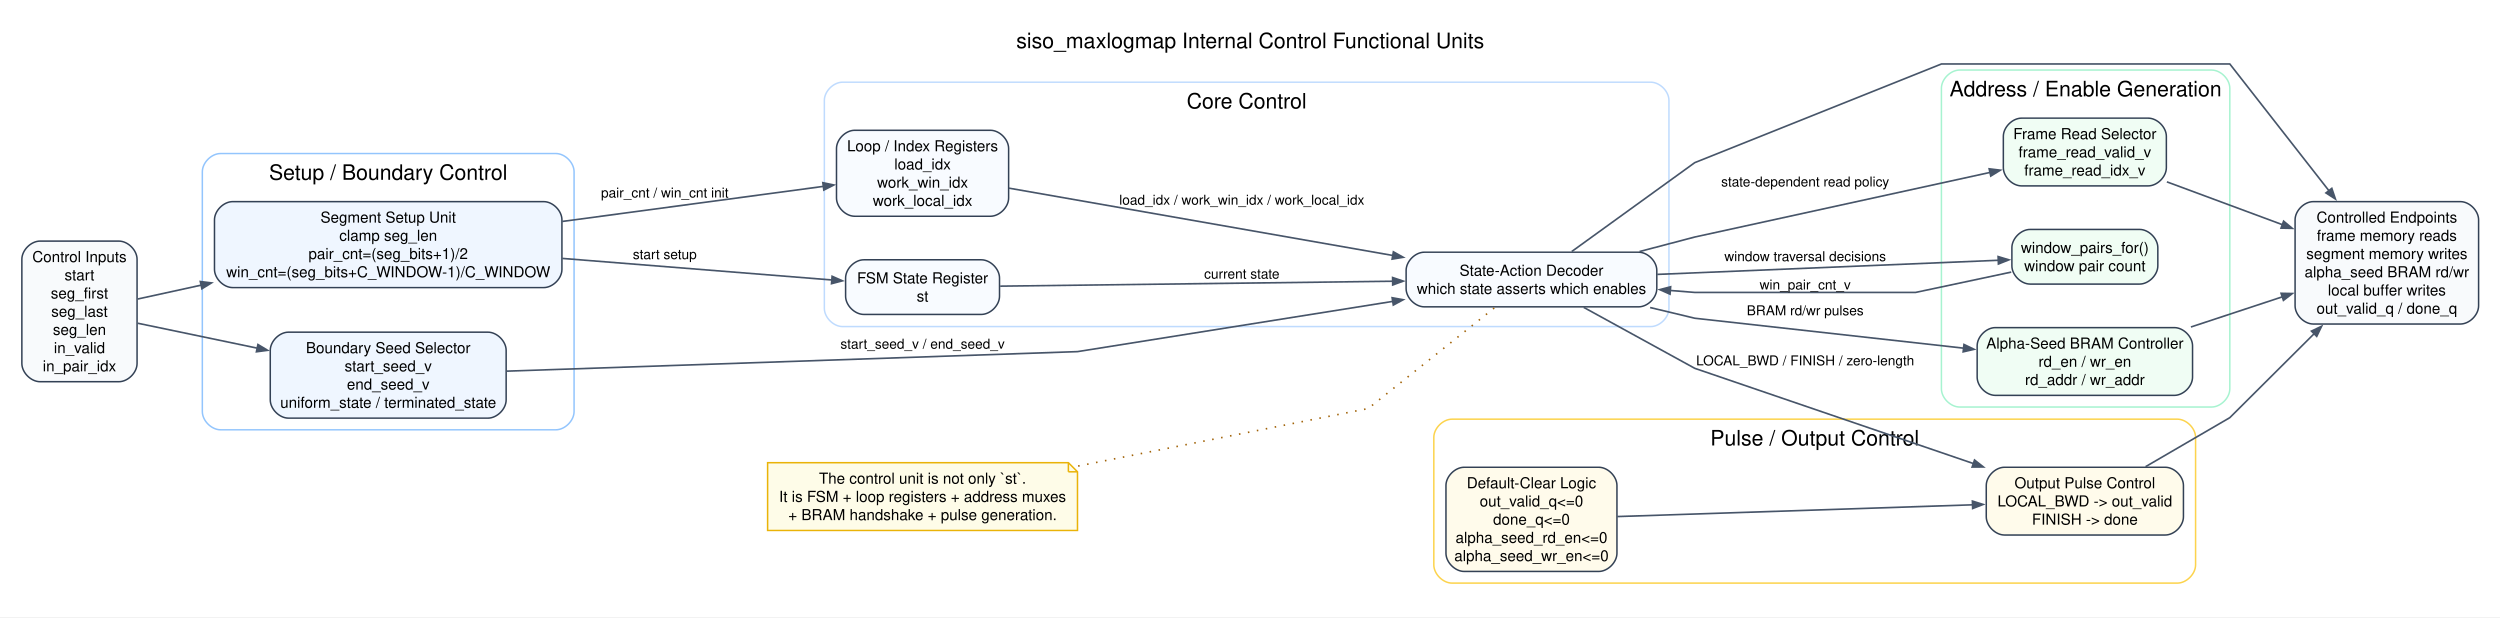
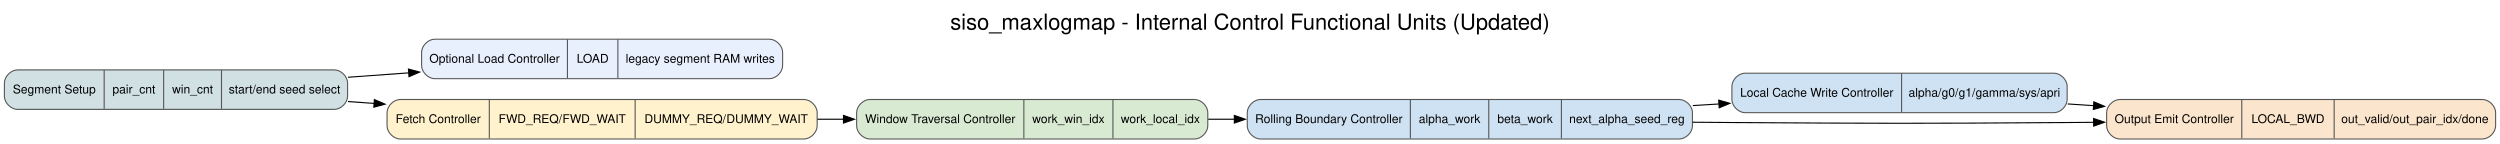
- <svg xmlns="http://www.w3.org/2000/svg" width="1647pt" height="407pt" viewBox="0.00 0.00 1647.00 407.00">
-   <g id="graph0" class="graph" transform="scale(1 1) rotate(0) translate(14.4 392.15)">
-     <polygon fill="white" stroke="none" points="-14.4,14.4 -14.4,-392.15 1632.9,-392.15 1632.9,14.4 -14.4,14.4" />
-     <text xml:space="preserve" text-anchor="middle" x="809.25" y="-360.45" font-family="Helvetica,sans-Serif" font-size="14.00">siso_maxlogmap Internal Control Functional Units</text>
-     <g id="clust1" class="cluster">
-       <path fill="white" stroke="#93c5fd" d="M130.9,-109C130.9,-109 351.8,-109 351.8,-109 357.8,-109 363.8,-115 363.8,-121 363.8,-121 363.8,-279 363.8,-279 363.8,-285 357.8,-291 351.8,-291 351.8,-291 130.9,-291 130.9,-291 124.9,-291 118.9,-285 118.9,-279 118.9,-279 118.9,-121 118.9,-121 118.9,-115 124.9,-109 130.9,-109" />
-       <text xml:space="preserve" text-anchor="middle" x="241.35" y="-273.7" font-family="Helvetica,sans-Serif" font-size="14.00">Setup / Boundary Control</text>
+ <svg xmlns="http://www.w3.org/2000/svg" width="2280pt" height="131pt" viewBox="0.00 0.00 2280.00 131.00">
+   <g id="graph0" class="graph" transform="scale(1 1) rotate(0) translate(4 127.25)">
+     <polygon fill="white" stroke="none" points="-4,4 -4,-127.25 2276,-127.25 2276,4 -4,4" />
+     <text xml:space="preserve" text-anchor="middle" x="1136" y="-100.25" font-family="Helvetica,sans-Serif" font-size="20.00">siso_maxlogmap - Internal Control Functional Units (Updated)</text>
+     <g id="node1" class="node">
+       <path fill="#d0e0e3" stroke="#555555" d="M12,-27.5C12,-27.5 301,-27.5 301,-27.5 307,-27.5 313,-33.5 313,-39.5 313,-39.5 313,-51.5 313,-51.5 313,-57.5 307,-63.5 301,-63.5 301,-63.5 12,-63.5 12,-63.5 6,-63.5 0,-57.5 0,-51.5 0,-51.5 0,-39.5 0,-39.5 0,-33.5 6,-27.5 12,-27.5" />
+       <text xml:space="preserve" text-anchor="middle" x="45.5" y="-42.05" font-family="Helvetica,sans-Serif" font-size="11.00">Segment Setup</text>
+       <polyline fill="none" stroke="#555555" points="91,-28 91,-63.5" />
+       <text xml:space="preserve" text-anchor="middle" x="118.12" y="-42.05" font-family="Helvetica,sans-Serif" font-size="11.00">pair_cnt</text>
+       <polyline fill="none" stroke="#555555" points="145.25,-28 145.25,-63.5" />
+       <text xml:space="preserve" text-anchor="middle" x="171.62" y="-42.05" font-family="Helvetica,sans-Serif" font-size="11.00">win_cnt</text>
+       <polyline fill="none" stroke="#555555" points="198,-28 198,-63.5" />
+       <text xml:space="preserve" text-anchor="middle" x="255.5" y="-42.05" font-family="Helvetica,sans-Serif" font-size="11.00">start/end seed select</text>
    </g>
-     <g id="clust2" class="cluster">
-       <path fill="white" stroke="#bfdbfe" d="M540.68,-177C540.68,-177 1073.1,-177 1073.1,-177 1079.1,-177 1085.1,-183 1085.1,-189 1085.1,-189 1085.1,-326 1085.1,-326 1085.1,-332 1079.1,-338 1073.1,-338 1073.1,-338 540.68,-338 540.68,-338 534.68,-338 528.68,-332 528.68,-326 528.68,-326 528.68,-189 528.68,-189 528.68,-183 534.68,-177 540.68,-177" />
-       <text xml:space="preserve" text-anchor="middle" x="806.89" y="-320.7" font-family="Helvetica,sans-Serif" font-size="14.00">Core Control</text>
+     <g id="node2" class="node">
+       <path fill="#e8f0fe" stroke="#555555" d="M392.5,-55.5C392.5,-55.5 697.75,-55.5 697.75,-55.5 703.75,-55.5 709.75,-61.5 709.75,-67.5 709.75,-67.5 709.75,-79.5 709.75,-79.5 709.75,-85.5 703.75,-91.5 697.75,-91.5 697.75,-91.5 392.5,-91.5 392.5,-91.5 386.5,-91.5 380.5,-85.5 380.5,-79.5 380.5,-79.5 380.5,-67.5 380.5,-67.5 380.5,-61.5 386.5,-55.5 392.5,-55.5" />
+       <text xml:space="preserve" text-anchor="middle" x="447" y="-70.05" font-family="Helvetica,sans-Serif" font-size="11.00">Optional Load Controller</text>
+       <polyline fill="none" stroke="#555555" points="513.5,-56 513.5,-91.5" />
+       <text xml:space="preserve" text-anchor="middle" x="536.5" y="-70.05" font-family="Helvetica,sans-Serif" font-size="11.00">LOAD</text>
+       <polyline fill="none" stroke="#555555" points="559.5,-56 559.5,-91.5" />
+       <text xml:space="preserve" text-anchor="middle" x="634.62" y="-70.05" font-family="Helvetica,sans-Serif" font-size="11.00">legacy segment RAM writes</text>
    </g>
-     <g id="clust3" class="cluster">
-       <path fill="white" stroke="#a7f3d0" d="M1276.6,-124C1276.6,-124 1442.6,-124 1442.6,-124 1448.6,-124 1454.6,-130 1454.6,-136 1454.6,-136 1454.6,-334 1454.6,-334 1454.6,-340 1448.6,-346 1442.6,-346 1442.6,-346 1276.6,-346 1276.6,-346 1270.6,-346 1264.6,-340 1264.6,-334 1264.6,-334 1264.6,-136 1264.6,-136 1264.6,-130 1270.6,-124 1276.6,-124" />
-       <text xml:space="preserve" text-anchor="middle" x="1359.6" y="-328.7" font-family="Helvetica,sans-Serif" font-size="14.00">Address / Enable Generation</text>
-     </g>
-     <g id="clust4" class="cluster">
-       <path fill="white" stroke="#fcd34d" d="M942.2,-8C942.2,-8 1420.05,-8 1420.05,-8 1426.05,-8 1432.05,-14 1432.05,-20 1432.05,-20 1432.05,-104 1432.05,-104 1432.05,-110 1426.05,-116 1420.05,-116 1420.05,-116 942.2,-116 942.2,-116 936.2,-116 930.2,-110 930.2,-104 930.2,-104 930.2,-20 930.2,-20 930.2,-14 936.2,-8 942.2,-8" />
-       <text xml:space="preserve" text-anchor="middle" x="1181.13" y="-98.7" font-family="Helvetica,sans-Serif" font-size="14.00">Pulse / Output Control</text>
-     </g>
-     <g id="node1" class="node">
-       <path fill="#f8fafc" stroke="#334155" d="M63.9,-233.32C63.9,-233.32 12,-233.32 12,-233.32 6,-233.32 0,-227.32 0,-221.32 0,-221.32 0,-152.68 0,-152.68 0,-146.68 6,-140.68 12,-140.68 12,-140.68 63.9,-140.68 63.9,-140.68 69.9,-140.68 75.9,-146.68 75.9,-152.68 75.9,-152.68 75.9,-221.32 75.9,-221.32 75.9,-227.32 69.9,-233.32 63.9,-233.32" />
-       <text xml:space="preserve" text-anchor="middle" x="37.95" y="-219.5" font-family="Helvetica,sans-Serif" font-size="10.00">Control Inputs</text>
-       <text xml:space="preserve" text-anchor="middle" x="37.95" y="-207.5" font-family="Helvetica,sans-Serif" font-size="10.00">start</text>
-       <text xml:space="preserve" text-anchor="middle" x="37.95" y="-195.5" font-family="Helvetica,sans-Serif" font-size="10.00">seg_first</text>
-       <text xml:space="preserve" text-anchor="middle" x="37.95" y="-183.5" font-family="Helvetica,sans-Serif" font-size="10.00">seg_last</text>
-       <text xml:space="preserve" text-anchor="middle" x="37.95" y="-171.5" font-family="Helvetica,sans-Serif" font-size="10.00">seg_len</text>
-       <text xml:space="preserve" text-anchor="middle" x="37.95" y="-159.5" font-family="Helvetica,sans-Serif" font-size="10.00">in_valid</text>
-       <text xml:space="preserve" text-anchor="middle" x="37.95" y="-147.5" font-family="Helvetica,sans-Serif" font-size="10.00">in_pair_idx</text>
+     <g id="edge1" class="edge">
+       <path fill="none" stroke="black" d="M313.36,-56.79C331.6,-58.11 350.29,-59.46 368.77,-60.8" />
+       <polygon fill="black" stroke="black" points="368.5,-64.29 378.73,-61.52 369.01,-57.31 368.5,-64.29" />
    </g>
    <g id="node3" class="node">
-       <path fill="#eff6ff" stroke="#334155" d="M343.8,-259.32C343.8,-259.32 138.9,-259.32 138.9,-259.32 132.9,-259.32 126.9,-253.32 126.9,-247.32 126.9,-247.32 126.9,-214.68 126.9,-214.68 126.9,-208.68 132.9,-202.68 138.9,-202.68 138.9,-202.68 343.8,-202.68 343.8,-202.68 349.8,-202.68 355.8,-208.68 355.8,-214.68 355.8,-214.68 355.8,-247.32 355.8,-247.32 355.8,-253.32 349.8,-259.32 343.8,-259.32" />
-       <text xml:space="preserve" text-anchor="middle" x="241.35" y="-245.5" font-family="Helvetica,sans-Serif" font-size="10.00">Segment Setup Unit</text>
-       <text xml:space="preserve" text-anchor="middle" x="241.35" y="-233.5" font-family="Helvetica,sans-Serif" font-size="10.00">clamp seg_len</text>
-       <text xml:space="preserve" text-anchor="middle" x="241.35" y="-221.5" font-family="Helvetica,sans-Serif" font-size="10.00">pair_cnt=(seg_bits+1)/2</text>
-       <text xml:space="preserve" text-anchor="middle" x="241.35" y="-209.5" font-family="Helvetica,sans-Serif" font-size="10.00">win_cnt=(seg_bits+C_WINDOW-1)/C_WINDOW</text>
+       <path fill="#fff2cc" stroke="#555555" d="M361,-0.5C361,-0.5 729.25,-0.5 729.25,-0.5 735.25,-0.5 741.25,-6.5 741.25,-12.5 741.25,-12.5 741.25,-24.5 741.25,-24.5 741.25,-30.5 735.25,-36.5 729.25,-36.5 729.25,-36.5 361,-36.5 361,-36.5 355,-36.5 349,-30.5 349,-24.5 349,-24.5 349,-12.5 349,-12.5 349,-6.5 355,-0.5 361,-0.5" />
+       <text xml:space="preserve" text-anchor="middle" x="395.62" y="-15.05" font-family="Helvetica,sans-Serif" font-size="11.00">Fetch Controller</text>
+       <polyline fill="none" stroke="#555555" points="442.25,-1 442.25,-36.5" />
+       <text xml:space="preserve" text-anchor="middle" x="508.75" y="-15.05" font-family="Helvetica,sans-Serif" font-size="11.00">FWD_REQ/FWD_WAIT</text>
+       <polyline fill="none" stroke="#555555" points="575.25,-1 575.25,-36.5" />
+       <text xml:space="preserve" text-anchor="middle" x="658.25" y="-15.05" font-family="Helvetica,sans-Serif" font-size="11.00">DUMMY_REQ/DUMMY_WAIT</text>
    </g>
-     <g id="edge1" class="edge">
-       <path fill="none" stroke="#475569" stroke-width="1.1" d="M76.36,-195.17C88.65,-197.86 103.04,-201 118.12,-204.3" />
-       <polygon fill="#475569" stroke="#475569" stroke-width="1.1" points="117.57,-206.68 124.93,-205.78 118.61,-201.9 117.57,-206.68" />
+     <g id="edge2" class="edge">
+       <path fill="none" stroke="black" d="M313.36,-34.62C321.27,-34.06 329.27,-33.5 337.3,-32.94" />
+       <polygon fill="black" stroke="black" points="337.42,-36.44 347.16,-32.26 336.94,-29.46 337.42,-36.44" />
    </g>
    <g id="node4" class="node">
-       <path fill="#eff6ff" stroke="#334155" d="M307.05,-173.32C307.05,-173.32 175.65,-173.32 175.65,-173.32 169.65,-173.32 163.65,-167.32 163.65,-161.32 163.65,-161.32 163.65,-128.68 163.65,-128.68 163.65,-122.68 169.65,-116.68 175.65,-116.68 175.65,-116.68 307.05,-116.68 307.05,-116.68 313.05,-116.68 319.05,-122.68 319.05,-128.68 319.05,-128.68 319.05,-161.32 319.05,-161.32 319.05,-167.32 313.05,-173.32 307.05,-173.32" />
-       <text xml:space="preserve" text-anchor="middle" x="241.35" y="-159.5" font-family="Helvetica,sans-Serif" font-size="10.00">Boundary Seed Selector</text>
-       <text xml:space="preserve" text-anchor="middle" x="241.35" y="-147.5" font-family="Helvetica,sans-Serif" font-size="10.00">start_seed_v</text>
-       <text xml:space="preserve" text-anchor="middle" x="241.35" y="-135.5" font-family="Helvetica,sans-Serif" font-size="10.00">end_seed_v</text>
-       <text xml:space="preserve" text-anchor="middle" x="241.35" y="-123.5" font-family="Helvetica,sans-Serif" font-size="10.00">uniform_state / terminated_state</text>
+       <path fill="#d9ead3" stroke="#555555" d="M789.25,-0.5C789.25,-0.5 1085.5,-0.5 1085.5,-0.5 1091.5,-0.5 1097.5,-6.5 1097.5,-12.5 1097.5,-12.5 1097.5,-24.5 1097.5,-24.5 1097.5,-30.5 1091.5,-36.5 1085.5,-36.5 1085.5,-36.5 789.25,-36.5 789.25,-36.5 783.25,-36.5 777.25,-30.5 777.25,-24.5 777.25,-24.5 777.25,-12.5 777.25,-12.5 777.25,-6.5 783.25,-0.5 789.25,-0.5" />
+       <text xml:space="preserve" text-anchor="middle" x="853.5" y="-15.05" font-family="Helvetica,sans-Serif" font-size="11.00">Window Traversal Controller</text>
+       <polyline fill="none" stroke="#555555" points="929.75,-1 929.75,-36.5" />
+       <text xml:space="preserve" text-anchor="middle" x="970.38" y="-15.05" font-family="Helvetica,sans-Serif" font-size="11.00">work_win_idx</text>
+       <polyline fill="none" stroke="#555555" points="1011,-1 1011,-36.5" />
+       <text xml:space="preserve" text-anchor="middle" x="1054.25" y="-15.05" font-family="Helvetica,sans-Serif" font-size="11.00">work_local_idx</text>
    </g>
-     <g id="edge2" class="edge">
-       <path fill="none" stroke="#475569" stroke-width="1.1" d="M76.36,-179.2C98.52,-174.58 127.57,-168.52 155.05,-162.79" />
-       <polygon fill="#475569" stroke="#475569" stroke-width="1.1" points="155.53,-165.19 161.88,-161.36 154.53,-160.39 155.53,-165.19" />
-     </g>
-     <g id="node2" class="node">
-       <path fill="#f8fafc" stroke="#334155" d="M1606.5,-259.32C1606.5,-259.32 1509.6,-259.32 1509.6,-259.32 1503.6,-259.32 1497.6,-253.32 1497.6,-247.32 1497.6,-247.32 1497.6,-190.68 1497.6,-190.68 1497.6,-184.68 1503.6,-178.68 1509.6,-178.68 1509.6,-178.68 1606.5,-178.68 1606.5,-178.68 1612.5,-178.68 1618.5,-184.68 1618.5,-190.68 1618.5,-190.68 1618.5,-247.32 1618.5,-247.32 1618.5,-253.32 1612.5,-259.32 1606.5,-259.32" />
-       <text xml:space="preserve" text-anchor="middle" x="1558.05" y="-245.5" font-family="Helvetica,sans-Serif" font-size="10.00">Controlled Endpoints</text>
-       <text xml:space="preserve" text-anchor="middle" x="1558.05" y="-233.5" font-family="Helvetica,sans-Serif" font-size="10.00">frame memory reads</text>
-       <text xml:space="preserve" text-anchor="middle" x="1558.05" y="-221.5" font-family="Helvetica,sans-Serif" font-size="10.00">segment memory writes</text>
-       <text xml:space="preserve" text-anchor="middle" x="1558.05" y="-209.5" font-family="Helvetica,sans-Serif" font-size="10.00">alpha_seed BRAM rd/wr</text>
-       <text xml:space="preserve" text-anchor="middle" x="1558.05" y="-197.5" font-family="Helvetica,sans-Serif" font-size="10.00">local buffer writes</text>
-       <text xml:space="preserve" text-anchor="middle" x="1558.05" y="-185.5" font-family="Helvetica,sans-Serif" font-size="10.00">out_valid_q / done_q</text>
+     <g id="edge3" class="edge">
+       <path fill="none" stroke="black" d="M741.54,-18.5C749.47,-18.5 757.4,-18.5 765.27,-18.5" />
+       <polygon fill="black" stroke="black" points="765.25,-22 775.25,-18.5 765.25,-15 765.25,-22" />
    </g>
    <g id="node5" class="node">
-       <path fill="#f8fbff" stroke="#334155" d="M632.08,-221C632.08,-221 554.68,-221 554.68,-221 548.68,-221 542.68,-215 542.68,-209 542.68,-209 542.68,-197 542.68,-197 542.68,-191 548.68,-185 554.68,-185 554.68,-185 632.08,-185 632.08,-185 638.08,-185 644.08,-191 644.08,-197 644.08,-197 644.08,-209 644.08,-209 644.08,-215 638.08,-221 632.08,-221" />
-       <text xml:space="preserve" text-anchor="middle" x="593.38" y="-205.5" font-family="Helvetica,sans-Serif" font-size="10.00">FSM State Register</text>
-       <text xml:space="preserve" text-anchor="middle" x="593.38" y="-193.5" font-family="Helvetica,sans-Serif" font-size="10.00">st</text>
+       <path fill="#cfe2f3" stroke="#555555" d="M1145.5,-0.5C1145.5,-0.5 1527.5,-0.5 1527.5,-0.5 1533.5,-0.5 1539.5,-6.5 1539.5,-12.5 1539.5,-12.5 1539.5,-24.5 1539.5,-24.5 1539.5,-30.5 1533.5,-36.5 1527.5,-36.5 1527.5,-36.5 1145.5,-36.5 1145.5,-36.5 1139.5,-36.5 1133.5,-30.5 1133.5,-24.5 1133.5,-24.5 1133.5,-12.5 1133.5,-12.5 1133.5,-6.5 1139.5,-0.5 1145.5,-0.5" />
+       <text xml:space="preserve" text-anchor="middle" x="1207.88" y="-15.05" font-family="Helvetica,sans-Serif" font-size="11.00">Rolling Boundary Controller</text>
+       <polyline fill="none" stroke="#555555" points="1282.25,-1 1282.25,-36.5" />
+       <text xml:space="preserve" text-anchor="middle" x="1318" y="-15.05" font-family="Helvetica,sans-Serif" font-size="11.00">alpha_work</text>
+       <polyline fill="none" stroke="#555555" points="1353.75,-1 1353.75,-36.5" />
+       <text xml:space="preserve" text-anchor="middle" x="1386.88" y="-15.05" font-family="Helvetica,sans-Serif" font-size="11.00">beta_work</text>
+       <polyline fill="none" stroke="#555555" points="1420,-1 1420,-36.5" />
+       <text xml:space="preserve" text-anchor="middle" x="1479.75" y="-15.05" font-family="Helvetica,sans-Serif" font-size="11.00">next_alpha_seed_reg</text>
    </g>
-     <g id="edge3" class="edge">
-       <path fill="none" stroke="#475569" stroke-width="1.1" d="M355.99,-221.91C415.31,-217.16 485.4,-211.56 533.78,-207.69" />
-       <polygon fill="#475569" stroke="#475569" stroke-width="1.1" points="533.8,-210.14 540.59,-207.14 533.41,-205.26 533.8,-210.14" />
-       <text xml:space="preserve" text-anchor="middle" x="423.55" y="-221.46" font-family="Helvetica,sans-Serif" font-size="9.00">start setup</text>
+     <g id="edge4" class="edge">
+       <path fill="none" stroke="black" d="M1097.9,-18.5C1105.81,-18.5 1113.82,-18.5 1121.85,-18.5" />
+       <polygon fill="black" stroke="black" points="1121.71,-22 1131.71,-18.5 1121.71,-15 1121.71,-22" />
    </g>
    <g id="node6" class="node">
-       <path fill="#f8fbff" stroke="#334155" d="M638.08,-306.32C638.08,-306.32 548.68,-306.32 548.68,-306.32 542.68,-306.32 536.68,-300.32 536.68,-294.32 536.68,-294.32 536.68,-261.68 536.68,-261.68 536.68,-255.68 542.68,-249.68 548.68,-249.68 548.68,-249.68 638.08,-249.68 638.08,-249.68 644.08,-249.68 650.08,-255.68 650.08,-261.68 650.08,-261.68 650.08,-294.32 650.08,-294.32 650.08,-300.32 644.08,-306.32 638.08,-306.32" />
-       <text xml:space="preserve" text-anchor="middle" x="593.38" y="-292.5" font-family="Helvetica,sans-Serif" font-size="10.00">Loop / Index Registers</text>
-       <text xml:space="preserve" text-anchor="middle" x="593.38" y="-280.5" font-family="Helvetica,sans-Serif" font-size="10.00">load_idx</text>
-       <text xml:space="preserve" text-anchor="middle" x="593.38" y="-268.5" font-family="Helvetica,sans-Serif" font-size="10.00">work_win_idx</text>
-       <text xml:space="preserve" text-anchor="middle" x="593.38" y="-256.5" font-family="Helvetica,sans-Serif" font-size="10.00">work_local_idx</text>
+       <path fill="#cfe2f3" stroke="#555555" d="M1587.5,-24.5C1587.5,-24.5 1869.25,-24.5 1869.25,-24.5 1875.25,-24.5 1881.25,-30.5 1881.25,-36.5 1881.25,-36.5 1881.25,-48.5 1881.25,-48.5 1881.25,-54.5 1875.25,-60.5 1869.25,-60.5 1869.25,-60.5 1587.5,-60.5 1587.5,-60.5 1581.5,-60.5 1575.5,-54.5 1575.5,-48.5 1575.5,-48.5 1575.5,-36.5 1575.5,-36.5 1575.5,-30.5 1581.5,-24.5 1587.5,-24.5" />
+       <text xml:space="preserve" text-anchor="middle" x="1652.88" y="-39.05" font-family="Helvetica,sans-Serif" font-size="11.00">Local Cache Write Controller</text>
+       <polyline fill="none" stroke="#555555" points="1730.25,-25 1730.25,-60.5" />
+       <text xml:space="preserve" text-anchor="middle" x="1805.75" y="-39.05" font-family="Helvetica,sans-Serif" font-size="11.00">alpha/g0/g1/gamma/sys/apri</text>
    </g>
-     <g id="edge4" class="edge">
-       <path fill="none" stroke="#475569" stroke-width="1.1" d="M355.99,-246.26C413.05,-253.92 480.08,-262.92 528.15,-269.38" />
-       <polygon fill="#475569" stroke="#475569" stroke-width="1.1" points="527.69,-271.79 534.95,-270.29 528.34,-266.93 527.69,-271.79" />
-       <text xml:space="preserve" text-anchor="middle" x="423.55" y="-262.04" font-family="Helvetica,sans-Serif" font-size="9.00">pair_cnt / win_cnt init</text>
+     <g id="edge5" class="edge">
+       <path fill="none" stroke="black" d="M1539.86,-30.96C1547.93,-31.45 1555.97,-31.95 1563.95,-32.44" />
+       <polygon fill="black" stroke="black" points="1563.47,-35.92 1573.66,-33.04 1563.9,-28.93 1563.47,-35.92" />
    </g>
    <g id="node7" class="node">
-       <path fill="#f8fbff" stroke="#334155" d="M1065.1,-226C1065.1,-226 923.95,-226 923.95,-226 917.95,-226 911.95,-220 911.95,-214 911.95,-214 911.95,-202 911.95,-202 911.95,-196 917.95,-190 923.95,-190 923.95,-190 1065.1,-190 1065.1,-190 1071.1,-190 1077.1,-196 1077.1,-202 1077.1,-202 1077.1,-214 1077.1,-214 1077.1,-220 1071.1,-226 1065.1,-226" />
-       <text xml:space="preserve" text-anchor="middle" x="994.53" y="-210.5" font-family="Helvetica,sans-Serif" font-size="10.00">State-Action Decoder</text>
-       <text xml:space="preserve" text-anchor="middle" x="994.53" y="-198.5" font-family="Helvetica,sans-Serif" font-size="10.00">which state asserts which enables</text>
-     </g>
-     <g id="edge5" class="edge">
-       <path fill="none" stroke="#475569" stroke-width="1.1" d="M319.47,-147.64C448.81,-152.06 695.45,-160.5 695.45,-160.5 695.45,-160.5 815.56,-179.64 903.3,-193.62" />
-       <polygon fill="#475569" stroke="#475569" stroke-width="1.1" points="902.74,-196.01 910.04,-194.7 903.51,-191.17 902.74,-196.01" />
-       <text xml:space="preserve" text-anchor="middle" x="593.38" y="-162.45" font-family="Helvetica,sans-Serif" font-size="9.00">start_seed_v / end_seed_v</text>
+       <path fill="#fce5cd" stroke="#555555" d="M1929.25,-0.5C1929.25,-0.5 2260,-0.5 2260,-0.5 2266,-0.5 2272,-6.5 2272,-12.5 2272,-12.5 2272,-24.5 2272,-24.5 2272,-30.5 2266,-36.5 2260,-36.5 2260,-36.5 1929.25,-36.5 1929.25,-36.5 1923.25,-36.5 1917.25,-30.5 1917.25,-24.5 1917.25,-24.5 1917.25,-12.5 1917.25,-12.5 1917.25,-6.5 1923.25,-0.5 1929.25,-0.5" />
+       <text xml:space="preserve" text-anchor="middle" x="1978.88" y="-15.05" font-family="Helvetica,sans-Serif" font-size="11.00">Output Emit Controller</text>
+       <polyline fill="none" stroke="#555555" points="2040.5,-1 2040.5,-36.5" />
+       <text xml:space="preserve" text-anchor="middle" x="2082.62" y="-15.05" font-family="Helvetica,sans-Serif" font-size="11.00">LOCAL_BWD</text>
+       <polyline fill="none" stroke="#555555" points="2124.75,-1 2124.75,-36.5" />
+       <text xml:space="preserve" text-anchor="middle" x="2198.38" y="-15.05" font-family="Helvetica,sans-Serif" font-size="11.00">out_valid/out_pair_idx/done</text>
    </g>
    <g id="edge6" class="edge">
-       <path fill="none" stroke="#475569" stroke-width="1.1" d="M644.52,-203.63C709.27,-204.44 823.12,-205.87 903.13,-206.87" />
-       <polygon fill="#475569" stroke="#475569" stroke-width="1.1" points="903.05,-209.32 910.08,-206.95 903.11,-204.42 903.05,-209.32" />
-       <text xml:space="preserve" text-anchor="middle" x="803.7" y="-208.61" font-family="Helvetica,sans-Serif" font-size="9.00">current state</text>
+       <path fill="none" stroke="black" d="M1539.73,-15.78C1551.83,-15.67 1563.83,-15.57 1575.5,-15.5 1711.39,-14.64 1745.36,-14.54 1881.25,-15.5 1889.24,-15.56 1897.39,-15.62 1905.63,-15.7" />
+       <polygon fill="black" stroke="black" points="1905.36,-19.2 1915.39,-15.8 1905.42,-12.2 1905.36,-19.2" />
    </g>
    <g id="edge7" class="edge">
-       <path fill="none" stroke="#475569" stroke-width="1.1" d="M650.3,-268.19C715.92,-256.68 825.62,-237.45 903.32,-223.82" />
-       <polygon fill="#475569" stroke="#475569" stroke-width="1.1" points="903.57,-226.26 910.05,-222.64 902.73,-221.44 903.57,-226.26" />
-       <text xml:space="preserve" text-anchor="middle" x="803.7" y="-257.31" font-family="Helvetica,sans-Serif" font-size="9.00">load_idx / work_win_idx / work_local_idx</text>
-     </g>
-     <g id="edge16" class="edge">
-       <path fill="none" stroke="#475569" stroke-width="1.1" d="M1021.05,-226.44C1052.58,-249.22 1102.1,-285 1102.1,-285 1102.1,-285 1264.6,-350 1264.6,-350 1264.6,-350 1454.6,-350 1454.6,-350 1454.6,-350 1490.81,-303.7 1520.18,-266.15" />
-       <polygon fill="#475569" stroke="#475569" stroke-width="1.1" points="1521.79,-268.07 1524.17,-261.04 1517.93,-265.05 1521.79,-268.07" />
-     </g>
-     <g id="node8" class="node">
-       <path fill="#f0fdf4" stroke="#334155" d="M1400.8,-314.32C1400.8,-314.32 1317.4,-314.32 1317.4,-314.32 1311.4,-314.32 1305.4,-308.32 1305.4,-302.32 1305.4,-302.32 1305.4,-281.68 1305.4,-281.68 1305.4,-275.68 1311.4,-269.68 1317.4,-269.68 1317.4,-269.68 1400.8,-269.68 1400.8,-269.68 1406.8,-269.68 1412.8,-275.68 1412.8,-281.68 1412.8,-281.68 1412.8,-302.32 1412.8,-302.32 1412.8,-308.32 1406.8,-314.32 1400.8,-314.32" />
-       <text xml:space="preserve" text-anchor="middle" x="1359.1" y="-300.5" font-family="Helvetica,sans-Serif" font-size="10.00">Frame Read Selector</text>
-       <text xml:space="preserve" text-anchor="middle" x="1359.1" y="-288.5" font-family="Helvetica,sans-Serif" font-size="10.00">frame_read_valid_v</text>
-       <text xml:space="preserve" text-anchor="middle" x="1359.1" y="-276.5" font-family="Helvetica,sans-Serif" font-size="10.00">frame_read_idx_v</text>
-     </g>
-     <g id="edge8" class="edge">
-       <path fill="none" stroke="#475569" stroke-width="1.1" d="M1065.72,-226.44C1085.67,-231.68 1102.1,-236 1102.1,-236 1102.1,-236 1221.23,-262.06 1296.96,-278.63" />
-       <polygon fill="#475569" stroke="#475569" stroke-width="1.1" points="1296.07,-280.94 1303.43,-280.04 1297.12,-276.15 1296.07,-280.94" />
-       <text xml:space="preserve" text-anchor="middle" x="1174.85" y="-269.3" font-family="Helvetica,sans-Serif" font-size="9.00">state-dependent read policy</text>
-     </g>
-     <g id="node9" class="node">
-       <path fill="#f0fdf4" stroke="#334155" d="M1395.18,-241C1395.18,-241 1323.03,-241 1323.03,-241 1317.03,-241 1311.03,-235 1311.03,-229 1311.03,-229 1311.03,-217 1311.03,-217 1311.03,-211 1317.03,-205 1323.03,-205 1323.03,-205 1395.18,-205 1395.18,-205 1401.18,-205 1407.18,-211 1407.18,-217 1407.18,-217 1407.18,-229 1407.18,-229 1407.18,-235 1401.18,-241 1395.18,-241" />
-       <text xml:space="preserve" text-anchor="middle" x="1359.1" y="-225.5" font-family="Helvetica,sans-Serif" font-size="10.00">window_pairs_for()</text>
-       <text xml:space="preserve" text-anchor="middle" x="1359.1" y="-213.5" font-family="Helvetica,sans-Serif" font-size="10.00">window pair count</text>
-     </g>
-     <g id="edge9" class="edge">
-       <path fill="none" stroke="#475569" stroke-width="1.1" d="M1077.35,-211.38C1145.93,-214.22 1242.01,-218.2 1302.12,-220.68" />
-       <polygon fill="#475569" stroke="#475569" stroke-width="1.1" points="1301.96,-223.13 1309.06,-220.97 1302.16,-218.23 1301.96,-223.13" />
-       <text xml:space="preserve" text-anchor="middle" x="1174.85" y="-220.1" font-family="Helvetica,sans-Serif" font-size="9.00">window traversal decisions</text>
-     </g>
-     <g id="node10" class="node">
-       <path fill="#f0fdf4" stroke="#334155" d="M1418.05,-176.32C1418.05,-176.32 1300.15,-176.32 1300.15,-176.32 1294.15,-176.32 1288.15,-170.32 1288.15,-164.32 1288.15,-164.32 1288.15,-143.68 1288.15,-143.68 1288.15,-137.68 1294.15,-131.68 1300.15,-131.68 1300.15,-131.68 1418.05,-131.68 1418.05,-131.68 1424.05,-131.68 1430.05,-137.68 1430.05,-143.68 1430.05,-143.68 1430.05,-164.32 1430.05,-164.32 1430.05,-170.32 1424.05,-176.32 1418.05,-176.32" />
-       <text xml:space="preserve" text-anchor="middle" x="1359.1" y="-162.5" font-family="Helvetica,sans-Serif" font-size="10.00">Alpha-Seed BRAM Controller</text>
-       <text xml:space="preserve" text-anchor="middle" x="1359.1" y="-150.5" font-family="Helvetica,sans-Serif" font-size="10.00">rd_en / wr_en</text>
-       <text xml:space="preserve" text-anchor="middle" x="1359.1" y="-138.5" font-family="Helvetica,sans-Serif" font-size="10.00">rd_addr / wr_addr</text>
-     </g>
-     <g id="edge11" class="edge">
-       <path fill="none" stroke="#475569" stroke-width="1.1" d="M1072.7,-189.54C1089.36,-185.55 1102.1,-182.5 1102.1,-182.5 1102.1,-182.5 1204.02,-171.15 1279.24,-162.78" />
-       <polygon fill="#475569" stroke="#475569" stroke-width="1.1" points="1279.47,-165.22 1286.15,-162.01 1278.93,-160.35 1279.47,-165.22" />
-       <text xml:space="preserve" text-anchor="middle" x="1174.85" y="-184.45" font-family="Helvetica,sans-Serif" font-size="9.00">BRAM rd/wr pulses</text>
-     </g>
-     <g id="node12" class="node">
-       <path fill="#fffbeb" stroke="#334155" d="M1412.05,-84.32C1412.05,-84.32 1306.15,-84.32 1306.15,-84.32 1300.15,-84.32 1294.15,-78.32 1294.15,-72.32 1294.15,-72.32 1294.15,-51.68 1294.15,-51.68 1294.15,-45.68 1300.15,-39.68 1306.15,-39.68 1306.15,-39.68 1412.05,-39.68 1412.05,-39.68 1418.05,-39.68 1424.05,-45.68 1424.05,-51.68 1424.05,-51.68 1424.05,-72.32 1424.05,-72.32 1424.05,-78.32 1418.05,-84.32 1412.05,-84.32" />
-       <text xml:space="preserve" text-anchor="middle" x="1359.1" y="-70.5" font-family="Helvetica,sans-Serif" font-size="10.00">Output Pulse Control</text>
-       <text xml:space="preserve" text-anchor="middle" x="1359.1" y="-58.5" font-family="Helvetica,sans-Serif" font-size="10.00">LOCAL_BWD -&gt; out_valid</text>
-       <text xml:space="preserve" text-anchor="middle" x="1359.1" y="-46.5" font-family="Helvetica,sans-Serif" font-size="10.00">FINISH -&gt; done</text>
-     </g>
-     <g id="edge13" class="edge">
-       <path fill="none" stroke="#475569" stroke-width="1.1" d="M1028.95,-189.65C1060.21,-172.49 1102.1,-149.5 1102.1,-149.5 1102.1,-149.5 1209.99,-112.62 1285.69,-86.75" />
-       <polygon fill="#475569" stroke="#475569" stroke-width="1.1" points="1286.42,-89.09 1292.26,-84.51 1284.84,-84.45 1286.42,-89.09" />
-       <text xml:space="preserve" text-anchor="middle" x="1174.85" y="-151.45" font-family="Helvetica,sans-Serif" font-size="9.00">LOCAL_BWD / FINISH / zero-length</text>
-     </g>
-     <g id="edge14" class="edge">
-       <path fill="none" stroke="#475569" stroke-width="1.1" d="M1413.14,-272.34C1436.58,-263.65 1464.42,-253.33 1489.33,-244.1" />
-       <polygon fill="#475569" stroke="#475569" stroke-width="1.1" points="1490.04,-246.45 1495.75,-241.72 1488.34,-241.86 1490.04,-246.45" />
-     </g>
-     <g id="edge10" class="edge">
-       <path fill="none" stroke="#475569" stroke-width="1.1" d="M1310.6,-212.9C1280.65,-206.53 1247.6,-199.5 1247.6,-199.5 1247.6,-199.5 1102.1,-199.5 1102.1,-199.5 1102.1,-199.5 1095.62,-200.02 1085.86,-200.8" />
-       <polygon fill="#475569" stroke="#475569" stroke-width="1.1" points="1085.82,-198.34 1079.04,-201.34 1086.21,-203.22 1085.82,-198.34" />
-       <text xml:space="preserve" text-anchor="middle" x="1174.85" y="-201.45" font-family="Helvetica,sans-Serif" font-size="9.00">win_pair_cnt_v</text>
-     </g>
-     <g id="edge15" class="edge">
-       <path fill="none" stroke="#475569" stroke-width="1.1" d="M1428.98,-176.73C1448.49,-183.17 1469.71,-190.18 1489.16,-196.59" />
-       <polygon fill="#475569" stroke="#475569" stroke-width="1.1" points="1488.38,-198.92 1495.8,-198.78 1489.92,-194.26 1488.38,-198.92" />
-     </g>
-     <g id="node11" class="node">
-       <path fill="#fffbeb" stroke="#334155" d="M1038.85,-84.32C1038.85,-84.32 950.2,-84.32 950.2,-84.32 944.2,-84.32 938.2,-78.32 938.2,-72.32 938.2,-72.32 938.2,-27.68 938.2,-27.68 938.2,-21.68 944.2,-15.68 950.2,-15.68 950.2,-15.68 1038.85,-15.68 1038.85,-15.68 1044.85,-15.68 1050.85,-21.68 1050.85,-27.68 1050.85,-27.68 1050.85,-72.32 1050.85,-72.32 1050.85,-78.32 1044.85,-84.32 1038.85,-84.32" />
-       <text xml:space="preserve" text-anchor="middle" x="994.53" y="-70.5" font-family="Helvetica,sans-Serif" font-size="10.00">Default-Clear Logic</text>
-       <text xml:space="preserve" text-anchor="middle" x="994.53" y="-58.5" font-family="Helvetica,sans-Serif" font-size="10.00">out_valid_q&lt;=0</text>
-       <text xml:space="preserve" text-anchor="middle" x="994.53" y="-46.5" font-family="Helvetica,sans-Serif" font-size="10.00">done_q&lt;=0</text>
-       <text xml:space="preserve" text-anchor="middle" x="994.53" y="-34.5" font-family="Helvetica,sans-Serif" font-size="10.00">alpha_seed_rd_en&lt;=0</text>
-       <text xml:space="preserve" text-anchor="middle" x="994.53" y="-22.5" font-family="Helvetica,sans-Serif" font-size="10.00">alpha_seed_wr_en&lt;=0</text>
-     </g>
-     <g id="edge12" class="edge">
-       <path fill="none" stroke="#475569" stroke-width="1.1" d="M1050.99,-51.84C1113.8,-53.91 1216.37,-57.31 1285.51,-59.6" />
-       <polygon fill="#475569" stroke="#475569" stroke-width="1.1" points="1285.03,-62.03 1292.11,-59.82 1285.19,-57.14 1285.03,-62.03" />
-     </g>
-     <g id="edge17" class="edge">
-       <path fill="none" stroke="#475569" stroke-width="1.1" d="M1399.08,-84.69C1425.11,-99.84 1454.6,-117 1454.6,-117 1454.6,-117 1483.2,-145.48 1510.18,-172.34" />
-       <polygon fill="#475569" stroke="#475569" stroke-width="1.1" points="1508.4,-174.02 1515.08,-177.22 1511.85,-170.54 1508.4,-174.02" />
-     </g>
-     <g id="node13" class="node">
-       <polygon fill="#fefce8" stroke="#eab308" points="689.45,-87.32 491.3,-87.32 491.3,-42.68 695.45,-42.68 695.45,-81.32 689.45,-87.32" />
-       <polyline fill="none" stroke="#eab308" points="689.45,-87.32 689.45,-81.32" />
-       <polyline fill="none" stroke="#eab308" points="695.45,-81.32 689.45,-81.32" />
-       <text xml:space="preserve" text-anchor="middle" x="593.38" y="-73.5" font-family="Helvetica,sans-Serif" font-size="10.00">The control unit is not only `st`.</text>
-       <text xml:space="preserve" text-anchor="middle" x="593.38" y="-61.5" font-family="Helvetica,sans-Serif" font-size="10.00">It is FSM + loop registers + address muxes</text>
-       <text xml:space="preserve" text-anchor="middle" x="593.38" y="-49.5" font-family="Helvetica,sans-Serif" font-size="10.00">+ BRAM handshake + pulse generation.</text>
-     </g>
-     <g id="edge18" class="edge">
-       <path fill="none" stroke="#a16207" stroke-width="1.1" stroke-dasharray="1,5" d="M695.88,-85.12C780.39,-101.87 886.95,-123 886.95,-123 886.95,-123 939.06,-164.56 970.4,-189.56" />
+       <path fill="none" stroke="black" d="M1881.74,-32.46C1889.62,-31.94 1897.58,-31.42 1905.56,-30.89" />
+       <polygon fill="black" stroke="black" points="1905.58,-34.4 1915.33,-30.25 1905.12,-27.41 1905.58,-34.4" />
    </g>
  </g>
</svg>
